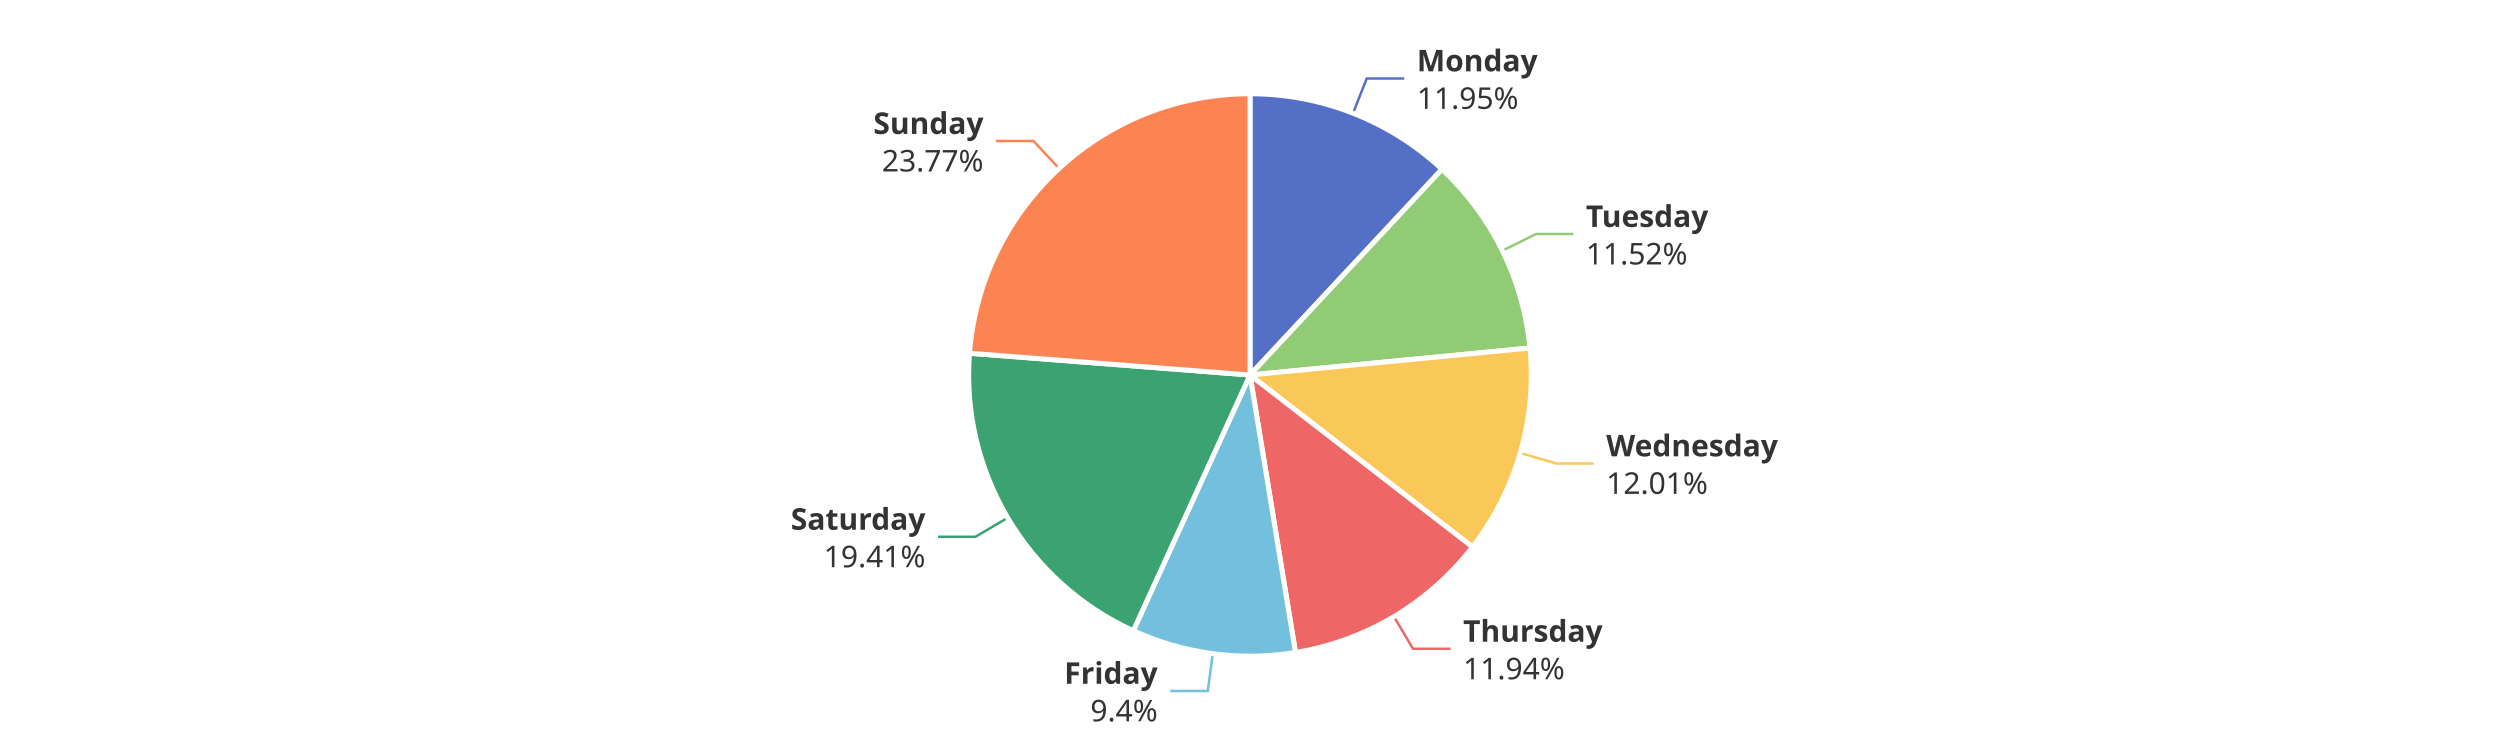
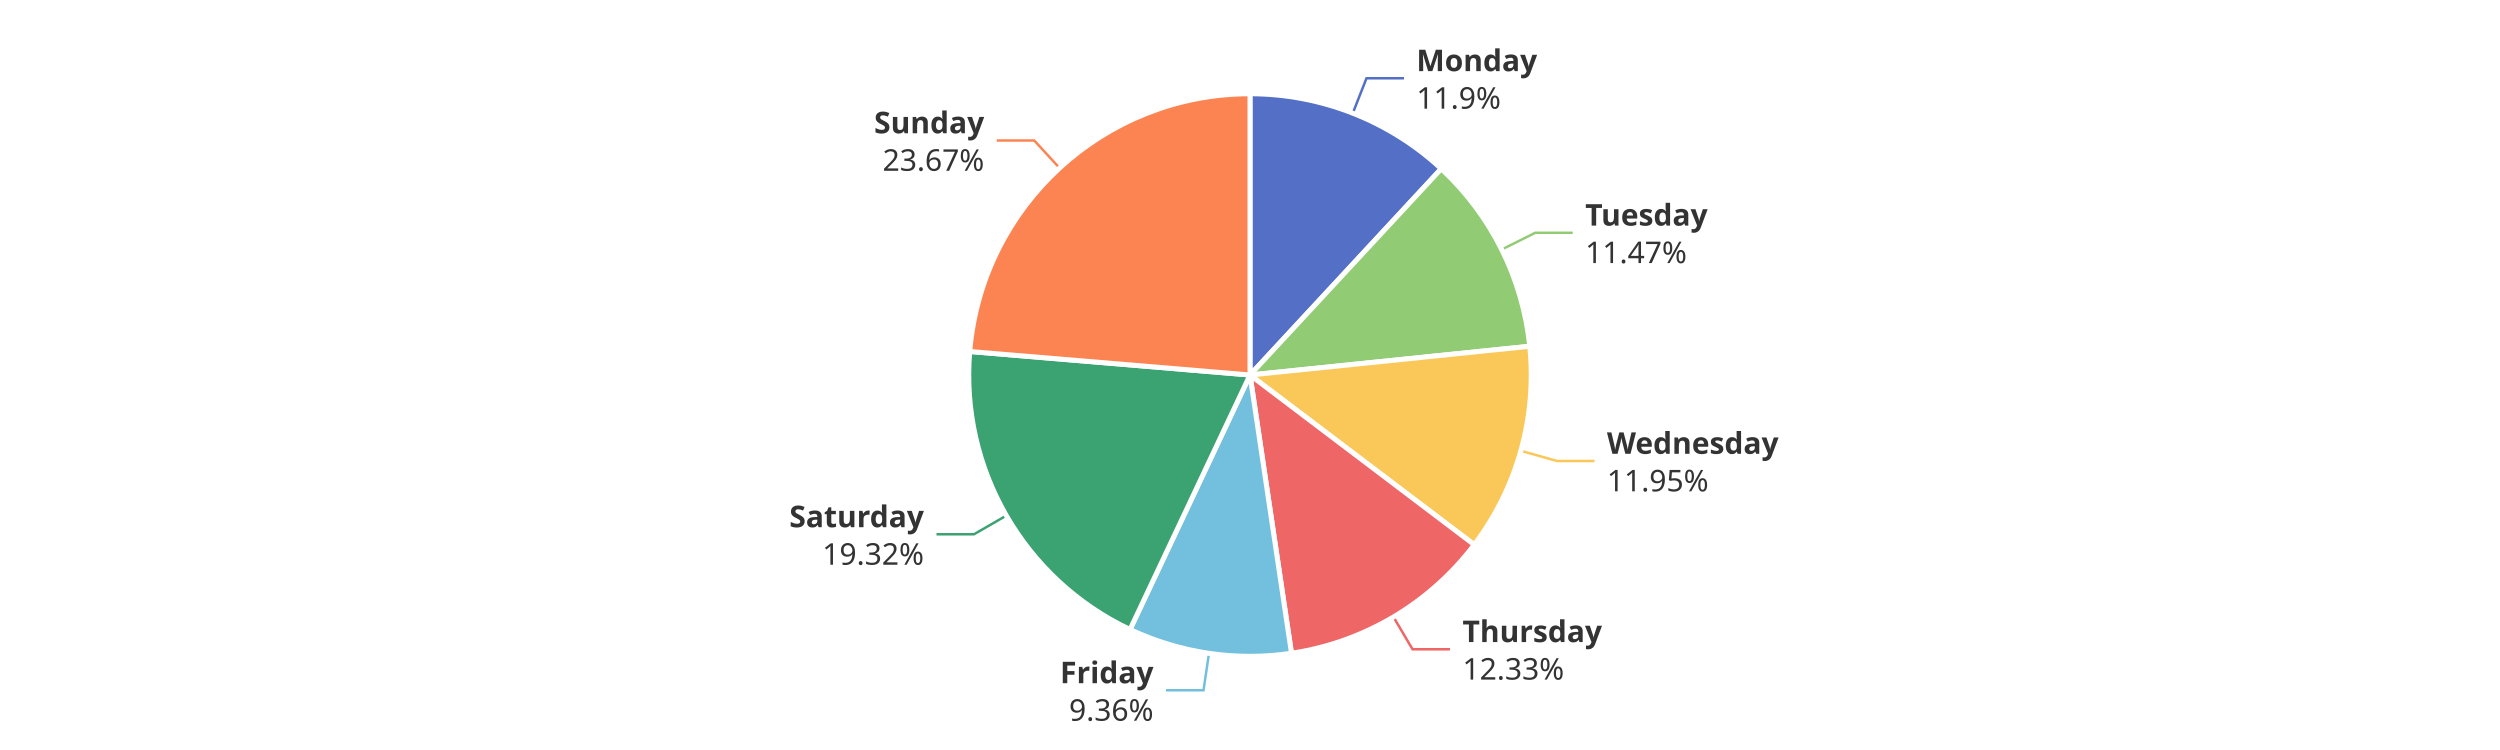
<svg xmlns="http://www.w3.org/2000/svg" width="1000" height="300" version="1.1" baseProfile="full" viewBox="0 0 1000 300">
  <rect width="1000" height="300" x="0" y="0" id="0" fill="#ffffff" />
-   <polyline points="541.2 45.3 546.7 31.4 561.7 31.4" fill="none" stroke="#5470c6" />
-   <polyline points="600.9 100.3 614.4 93.6 629.4 93.6" fill="none" stroke="#91cc75" />
-   <polyline points="608.1 181.2 622.5 185.4 637.5 185.4" fill="none" stroke="#fac858" />
-   <polyline points="557.6 246.7 565.2 259.5 580.2 259.5" fill="none" stroke="#ee6666" />
-   <polyline points="485.1 261.5 483.1 276.4 468.1 276.4" fill="none" stroke="#73c0de" />
-   <polyline points="403.1 207.1 390.2 214.7 375.2 214.7" fill="none" stroke="#3ba272" />
-   <polyline points="423.6 67.4 413.4 56.4 398.4 56.4" fill="none" stroke="#fc8452" />
-   <path d="M500 37.5A112.5 112.5 0 0 1 576.8 67.7L500 150Z" fill="#5470c6" stroke="#fff" stroke-width="2" stroke-linejoin="round" />
-   <path d="M576.8 67.7A112.5 112.5 0 0 1 612 139.2L500 150Z" fill="#91cc75" stroke="#fff" stroke-width="2" stroke-linejoin="round" />
-   <path d="M612 139.2A112.5 112.5 0 0 1 589 218.8L500 150Z" fill="#fac858" stroke="#fff" stroke-width="2" stroke-linejoin="round" />
-   <path d="M589 218.8A112.5 112.5 0 0 1 518.2 261L500 150Z" fill="#ee6666" stroke="#fff" stroke-width="2" stroke-linejoin="round" />
-   <path d="M518.2 261A112.5 112.5 0 0 1 453.3 252.3L500 150Z" fill="#73c0de" stroke="#fff" stroke-width="2" stroke-linejoin="round" />
-   <path d="M453.3 252.3A112.5 112.5 0 0 1 387.8 141.3L500 150Z" fill="#3ba272" stroke="#fff" stroke-width="2" stroke-linejoin="round" />
-   <path d="M387.8 141.3A112.5 112.5 0 0 1 500 37.5L500 150Z" fill="#fc8452" stroke="#fff" stroke-width="2" stroke-linejoin="round" />
-   <path d="M0 -15l42.8 0l0 30l-42.8 0Z" transform="translate(566.7496 31.3799)" fill="none" />
-   <text dominant-baseline="central" text-anchor="start" style="font-size:12px;font-family:sans-serif;font-weight:bold;" y="-7.5" transform="translate(566.7496 31.3799)" fill="#333" stroke="rgb(255,255,255)" stroke-width="2" paint-order="stroke" stroke-miterlimit="2">Monday</text>
-   <text dominant-baseline="central" text-anchor="start" style="font-size:12px;font-family:sans-serif;" y="7.5" transform="translate(566.7496 31.3799)" fill="#333" stroke="rgb(255,255,255)" stroke-width="2" paint-order="stroke" stroke-miterlimit="2">11.95%</text>
-   <path d="M0 -15l46.2 0l0 30l-46.2 0Z" transform="translate(634.3572 93.6202)" fill="none" />
-   <text dominant-baseline="central" text-anchor="start" style="font-size:12px;font-family:sans-serif;font-weight:bold;" y="-7.5" transform="translate(634.3572 93.6202)" fill="#333" stroke="rgb(255,255,255)" stroke-width="2" paint-order="stroke" stroke-miterlimit="2">Tuesday</text>
-   <text dominant-baseline="central" text-anchor="start" style="font-size:12px;font-family:sans-serif;" y="7.5" transform="translate(634.3572 93.6202)" fill="#333" stroke="rgb(255,255,255)" stroke-width="2" paint-order="stroke" stroke-miterlimit="2">11.52%</text>
-   <path d="M0 -15l63.6 0l0 30l-63.6 0Z" transform="translate(642.4932 185.379)" fill="none" />
-   <text dominant-baseline="central" text-anchor="start" style="font-size:12px;font-family:sans-serif;font-weight:bold;" y="-7.5" transform="translate(642.4932 185.379)" fill="#333" stroke="rgb(255,255,255)" stroke-width="2" paint-order="stroke" stroke-miterlimit="2">Wednesday</text>
-   <text dominant-baseline="central" text-anchor="start" style="font-size:12px;font-family:sans-serif;" y="7.5" transform="translate(642.4932 185.379)" fill="#333" stroke="rgb(255,255,255)" stroke-width="2" paint-order="stroke" stroke-miterlimit="2">12.01%</text>
-   <path d="M0 -15l50.2 0l0 30l-50.2 0Z" transform="translate(585.2472 259.5402)" fill="none" />
-   <text dominant-baseline="central" text-anchor="start" style="font-size:12px;font-family:sans-serif;font-weight:bold;" y="-7.5" transform="translate(585.2472 259.5402)" fill="#333" stroke="rgb(255,255,255)" stroke-width="2" paint-order="stroke" stroke-miterlimit="2">Thursday</text>
-   <text dominant-baseline="central" text-anchor="start" style="font-size:12px;font-family:sans-serif;" y="7.5" transform="translate(585.2472 259.5402)" fill="#333" stroke="rgb(255,255,255)" stroke-width="2" paint-order="stroke" stroke-miterlimit="2">11.94%</text>
-   <path d="M-33.4 -15l33.4 0l0 30l-33.4 0Z" transform="translate(463.0667 276.3705)" fill="none" />
-   <text dominant-baseline="central" text-anchor="end" style="font-size:12px;font-family:sans-serif;font-weight:bold;" y="-7.5" transform="translate(463.0667 276.3705)" fill="#333" stroke="rgb(255,255,255)" stroke-width="2" paint-order="stroke" stroke-miterlimit="2">Friday</text>
-   <text dominant-baseline="central" text-anchor="end" style="font-size:12px;font-family:sans-serif;" y="7.5" transform="translate(463.0667 276.3705)" fill="#333" stroke="rgb(255,255,255)" stroke-width="2" paint-order="stroke" stroke-miterlimit="2">9.4%</text>
-   <path d="M-48.2 -15l48.2 0l0 30l-48.2 0Z" transform="translate(370.1536 214.7303)" fill="none" />
-   <text dominant-baseline="central" text-anchor="end" style="font-size:12px;font-family:sans-serif;font-weight:bold;" y="-7.5" transform="translate(370.1536 214.7303)" fill="#333" stroke="rgb(255,255,255)" stroke-width="2" paint-order="stroke" stroke-miterlimit="2">Saturday</text>
-   <text dominant-baseline="central" text-anchor="end" style="font-size:12px;font-family:sans-serif;" y="7.5" transform="translate(370.1536 214.7303)" fill="#333" stroke="rgb(255,255,255)" stroke-width="2" paint-order="stroke" stroke-miterlimit="2">19.41%</text>
-   <path d="M-40.9 -15l40.9 0l0 30l-40.9 0Z" transform="translate(393.3941 56.4283)" fill="none" />
-   <text dominant-baseline="central" text-anchor="end" style="font-size:12px;font-family:sans-serif;font-weight:bold;" y="-7.5" transform="translate(393.3941 56.4283)" fill="#333" stroke="rgb(255,255,255)" stroke-width="2" paint-order="stroke" stroke-miterlimit="2">Sunday</text>
-   <text dominant-baseline="central" text-anchor="end" style="font-size:12px;font-family:sans-serif;" y="7.5" transform="translate(393.3941 56.4283)" fill="#333" stroke="rgb(255,255,255)" stroke-width="2" paint-order="stroke" stroke-miterlimit="2">23.77%</text>
+   <polyline points="541.1 45.3 546.6 31.3 561.6 31.3" fill="none" stroke="#5470c6" />
+   <polyline points="600.7 99.8 614.1 93.1 629.1 93.1" fill="none" stroke="#91cc75" />
+   <polyline points="608.3 180.3 622.8 184.4 637.8 184.4" fill="none" stroke="#fac858" />
+   <polyline points="557.4 246.8 565 259.7 580 259.7" fill="none" stroke="#ee6666" />
+   <polyline points="483.6 261.3 481.4 276.1 466.4 276.1" fill="none" stroke="#73c0de" />
+   <polyline points="402.6 206.2 389.6 213.7 374.6 213.7" fill="none" stroke="#3ba272" />
+   <polyline points="423.8 67.2 413.7 56.2 398.7 56.2" fill="none" stroke="#fc8452" />
+   <path d="M500 37.5A112.5 112.5 0 0 1 576.5 67.5L500 150Z" fill="#5470c6" stroke="#fff" stroke-width="2" stroke-linejoin="round" />
+   <path d="M576.5 67.5A112.5 112.5 0 0 1 611.9 138.5L500 150Z" fill="#91cc75" stroke="#fff" stroke-width="2" stroke-linejoin="round" />
+   <path d="M611.9 138.5A112.5 112.5 0 0 1 589.7 217.9L500 150Z" fill="#fac858" stroke="#fff" stroke-width="2" stroke-linejoin="round" />
+   <path d="M589.7 217.9A112.5 112.5 0 0 1 516.6 261.3L500 150Z" fill="#ee6666" stroke="#fff" stroke-width="2" stroke-linejoin="round" />
+   <path d="M516.6 261.3A112.5 112.5 0 0 1 452 251.8L500 150Z" fill="#73c0de" stroke="#fff" stroke-width="2" stroke-linejoin="round" />
+   <path d="M452 251.8A112.5 112.5 0 0 1 387.9 140.6L500 150Z" fill="#3ba272" stroke="#fff" stroke-width="2" stroke-linejoin="round" />
+   <path d="M387.9 140.6A112.5 112.5 0 0 1 500 37.5L500 150Z" fill="#fc8452" stroke="#fff" stroke-width="2" stroke-linejoin="round" />
+   <path d="M0 -15l42.8 0l0 30l-42.8 0Z" transform="translate(566.5632 31.3066)" fill="none" />
+   <text dominant-baseline="central" text-anchor="start" style="font-size:12px;font-family:sans-serif;font-weight:bold;" y="-7.5" transform="translate(566.5632 31.3066)" fill="#333" stroke="rgb(255,255,255)" stroke-width="2" paint-order="stroke" stroke-miterlimit="2">Monday</text>
+   <text dominant-baseline="central" text-anchor="start" style="font-size:12px;font-family:sans-serif;" y="7.5" transform="translate(566.5632 31.3066)" fill="#333" stroke="rgb(255,255,255)" stroke-width="2" paint-order="stroke" stroke-miterlimit="2">11.9%</text>
+   <path d="M0 -15l46.2 0l0 30l-46.2 0Z" transform="translate(634.0902 93.0819)" fill="none" />
+   <text dominant-baseline="central" text-anchor="start" style="font-size:12px;font-family:sans-serif;font-weight:bold;" y="-7.5" transform="translate(634.0902 93.0819)" fill="#333" stroke="rgb(255,255,255)" stroke-width="2" paint-order="stroke" stroke-miterlimit="2">Tuesday</text>
+   <text dominant-baseline="central" text-anchor="start" style="font-size:12px;font-family:sans-serif;" y="7.5" transform="translate(634.0902 93.0819)" fill="#333" stroke="rgb(255,255,255)" stroke-width="2" paint-order="stroke" stroke-miterlimit="2">11.47%</text>
+   <path d="M0 -15l63.6 0l0 30l-63.6 0Z" transform="translate(642.7781 184.3773)" fill="none" />
+   <text dominant-baseline="central" text-anchor="start" style="font-size:12px;font-family:sans-serif;font-weight:bold;" y="-7.5" transform="translate(642.7781 184.3773)" fill="#333" stroke="rgb(255,255,255)" stroke-width="2" paint-order="stroke" stroke-miterlimit="2">Wednesday</text>
+   <text dominant-baseline="central" text-anchor="start" style="font-size:12px;font-family:sans-serif;" y="7.5" transform="translate(642.7781 184.3773)" fill="#333" stroke="rgb(255,255,255)" stroke-width="2" paint-order="stroke" stroke-miterlimit="2">11.95%</text>
+   <path d="M0 -15l50.2 0l0 30l-50.2 0Z" transform="translate(585.0062 259.6834)" fill="none" />
+   <text dominant-baseline="central" text-anchor="start" style="font-size:12px;font-family:sans-serif;font-weight:bold;" y="-7.5" transform="translate(585.0062 259.6834)" fill="#333" stroke="rgb(255,255,255)" stroke-width="2" paint-order="stroke" stroke-miterlimit="2">Thursday</text>
+   <text dominant-baseline="central" text-anchor="start" style="font-size:12px;font-family:sans-serif;" y="7.5" transform="translate(585.0062 259.6834)" fill="#333" stroke="rgb(255,255,255)" stroke-width="2" paint-order="stroke" stroke-miterlimit="2">12.33%</text>
+   <path d="M-34.2 -15l34.2 0l0 30l-34.2 0Z" transform="translate(461.4008 276.1361)" fill="none" />
+   <text dominant-baseline="central" text-anchor="end" style="font-size:12px;font-family:sans-serif;font-weight:bold;" y="-7.5" transform="translate(461.4008 276.1361)" fill="#333" stroke="rgb(255,255,255)" stroke-width="2" paint-order="stroke" stroke-miterlimit="2">Friday</text>
+   <text dominant-baseline="central" text-anchor="end" style="font-size:12px;font-family:sans-serif;" y="7.5" transform="translate(461.4008 276.1361)" fill="#333" stroke="rgb(255,255,255)" stroke-width="2" paint-order="stroke" stroke-miterlimit="2">9.36%</text>
+   <path d="M-48.2 -15l48.2 0l0 30l-48.2 0Z" transform="translate(369.5684 213.7269)" fill="none" />
+   <text dominant-baseline="central" text-anchor="end" style="font-size:12px;font-family:sans-serif;font-weight:bold;" y="-7.5" transform="translate(369.5684 213.7269)" fill="#333" stroke="rgb(255,255,255)" stroke-width="2" paint-order="stroke" stroke-miterlimit="2">Saturday</text>
+   <text dominant-baseline="central" text-anchor="end" style="font-size:12px;font-family:sans-serif;" y="7.5" transform="translate(369.5684 213.7269)" fill="#333" stroke="rgb(255,255,255)" stroke-width="2" paint-order="stroke" stroke-miterlimit="2">19.32%</text>
+   <path d="M-40.9 -15l40.9 0l0 30l-40.9 0Z" transform="translate(393.6885 56.1567)" fill="none" />
+   <text dominant-baseline="central" text-anchor="end" style="font-size:12px;font-family:sans-serif;font-weight:bold;" y="-7.5" transform="translate(393.6885 56.1567)" fill="#333" stroke="rgb(255,255,255)" stroke-width="2" paint-order="stroke" stroke-miterlimit="2">Sunday</text>
+   <text dominant-baseline="central" text-anchor="end" style="font-size:12px;font-family:sans-serif;" y="7.5" transform="translate(393.6885 56.1567)" fill="#333" stroke="rgb(255,255,255)" stroke-width="2" paint-order="stroke" stroke-miterlimit="2">23.67%</text>
</svg>
